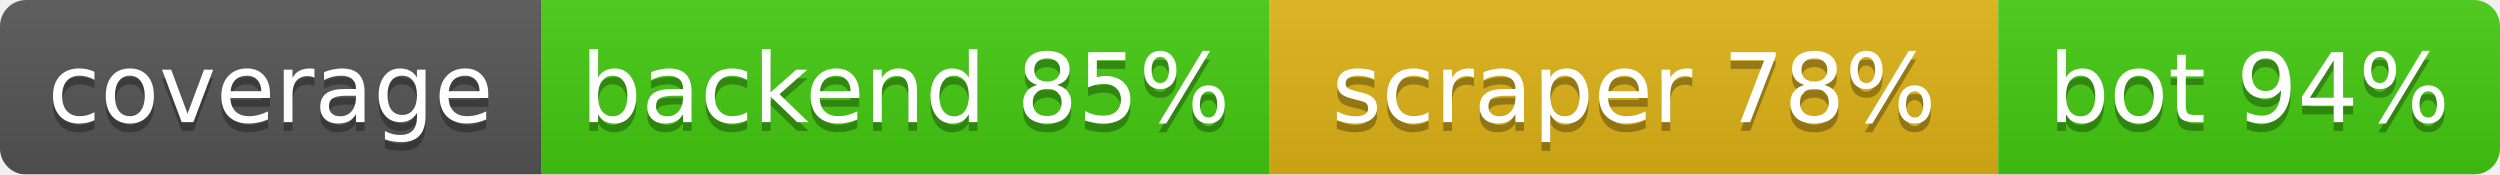
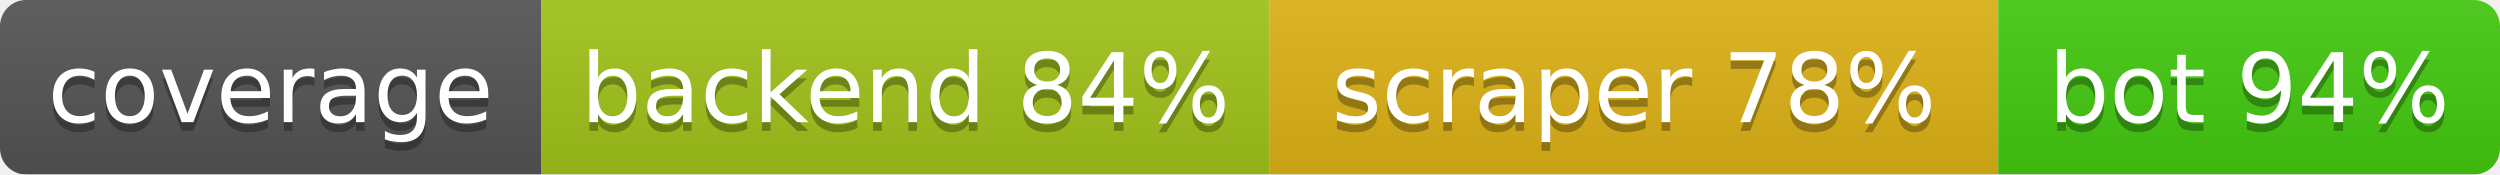
<svg xmlns="http://www.w3.org/2000/svg" width="286.5" height="20">
  <linearGradient id="b" x2="0" y2="100%">
    <stop offset="0" stop-color="#bbb" stop-opacity=".1" />
    <stop offset="1" stop-opacity=".1" />
  </linearGradient>
  <mask id="a">
    <rect width="286.5" height="20" rx="3" fill="#fff" />
  </mask>
  <g mask="url(#a)">
    <rect width="62.0" height="20" fill="#555" />
-     <rect x="62.0" width="83.5" height="20" fill="#4c1" />
+     <rect x="62.0" width="83.5" height="20" fill="#a3c51c" />
    <rect x="145.5" width="83.5" height="20" fill="#dfb317" />
    <rect x="229.0" width="57.5" height="20" fill="#4c1" />
    <rect width="286.5" height="20" fill="url(#b)" />
  </g>
  <g fill="#fff" text-anchor="middle" font-family="DejaVu Sans,Verdana,Geneva,sans-serif" font-size="11">
    <text x="31.0" y="15" fill="#010101" fill-opacity=".3">coverage</text>
    <text x="31.0" y="14">coverage</text>
-     <text x="103.75" y="15" fill="#010101" fill-opacity=".3">backend 85%</text>
-     <text x="103.75" y="14">backend 85%</text>
+     <text x="103.75" y="15" fill="#010101" fill-opacity=".3">backend 84%</text>
+     <text x="103.75" y="14">backend 84%</text>
    <text x="187.25" y="15" fill="#010101" fill-opacity=".3">scraper 78%</text>
    <text x="187.25" y="14">scraper 78%</text>
    <text x="257.75" y="15" fill="#010101" fill-opacity=".3">bot 94%</text>
    <text x="257.75" y="14">bot 94%</text>
  </g>
</svg>
